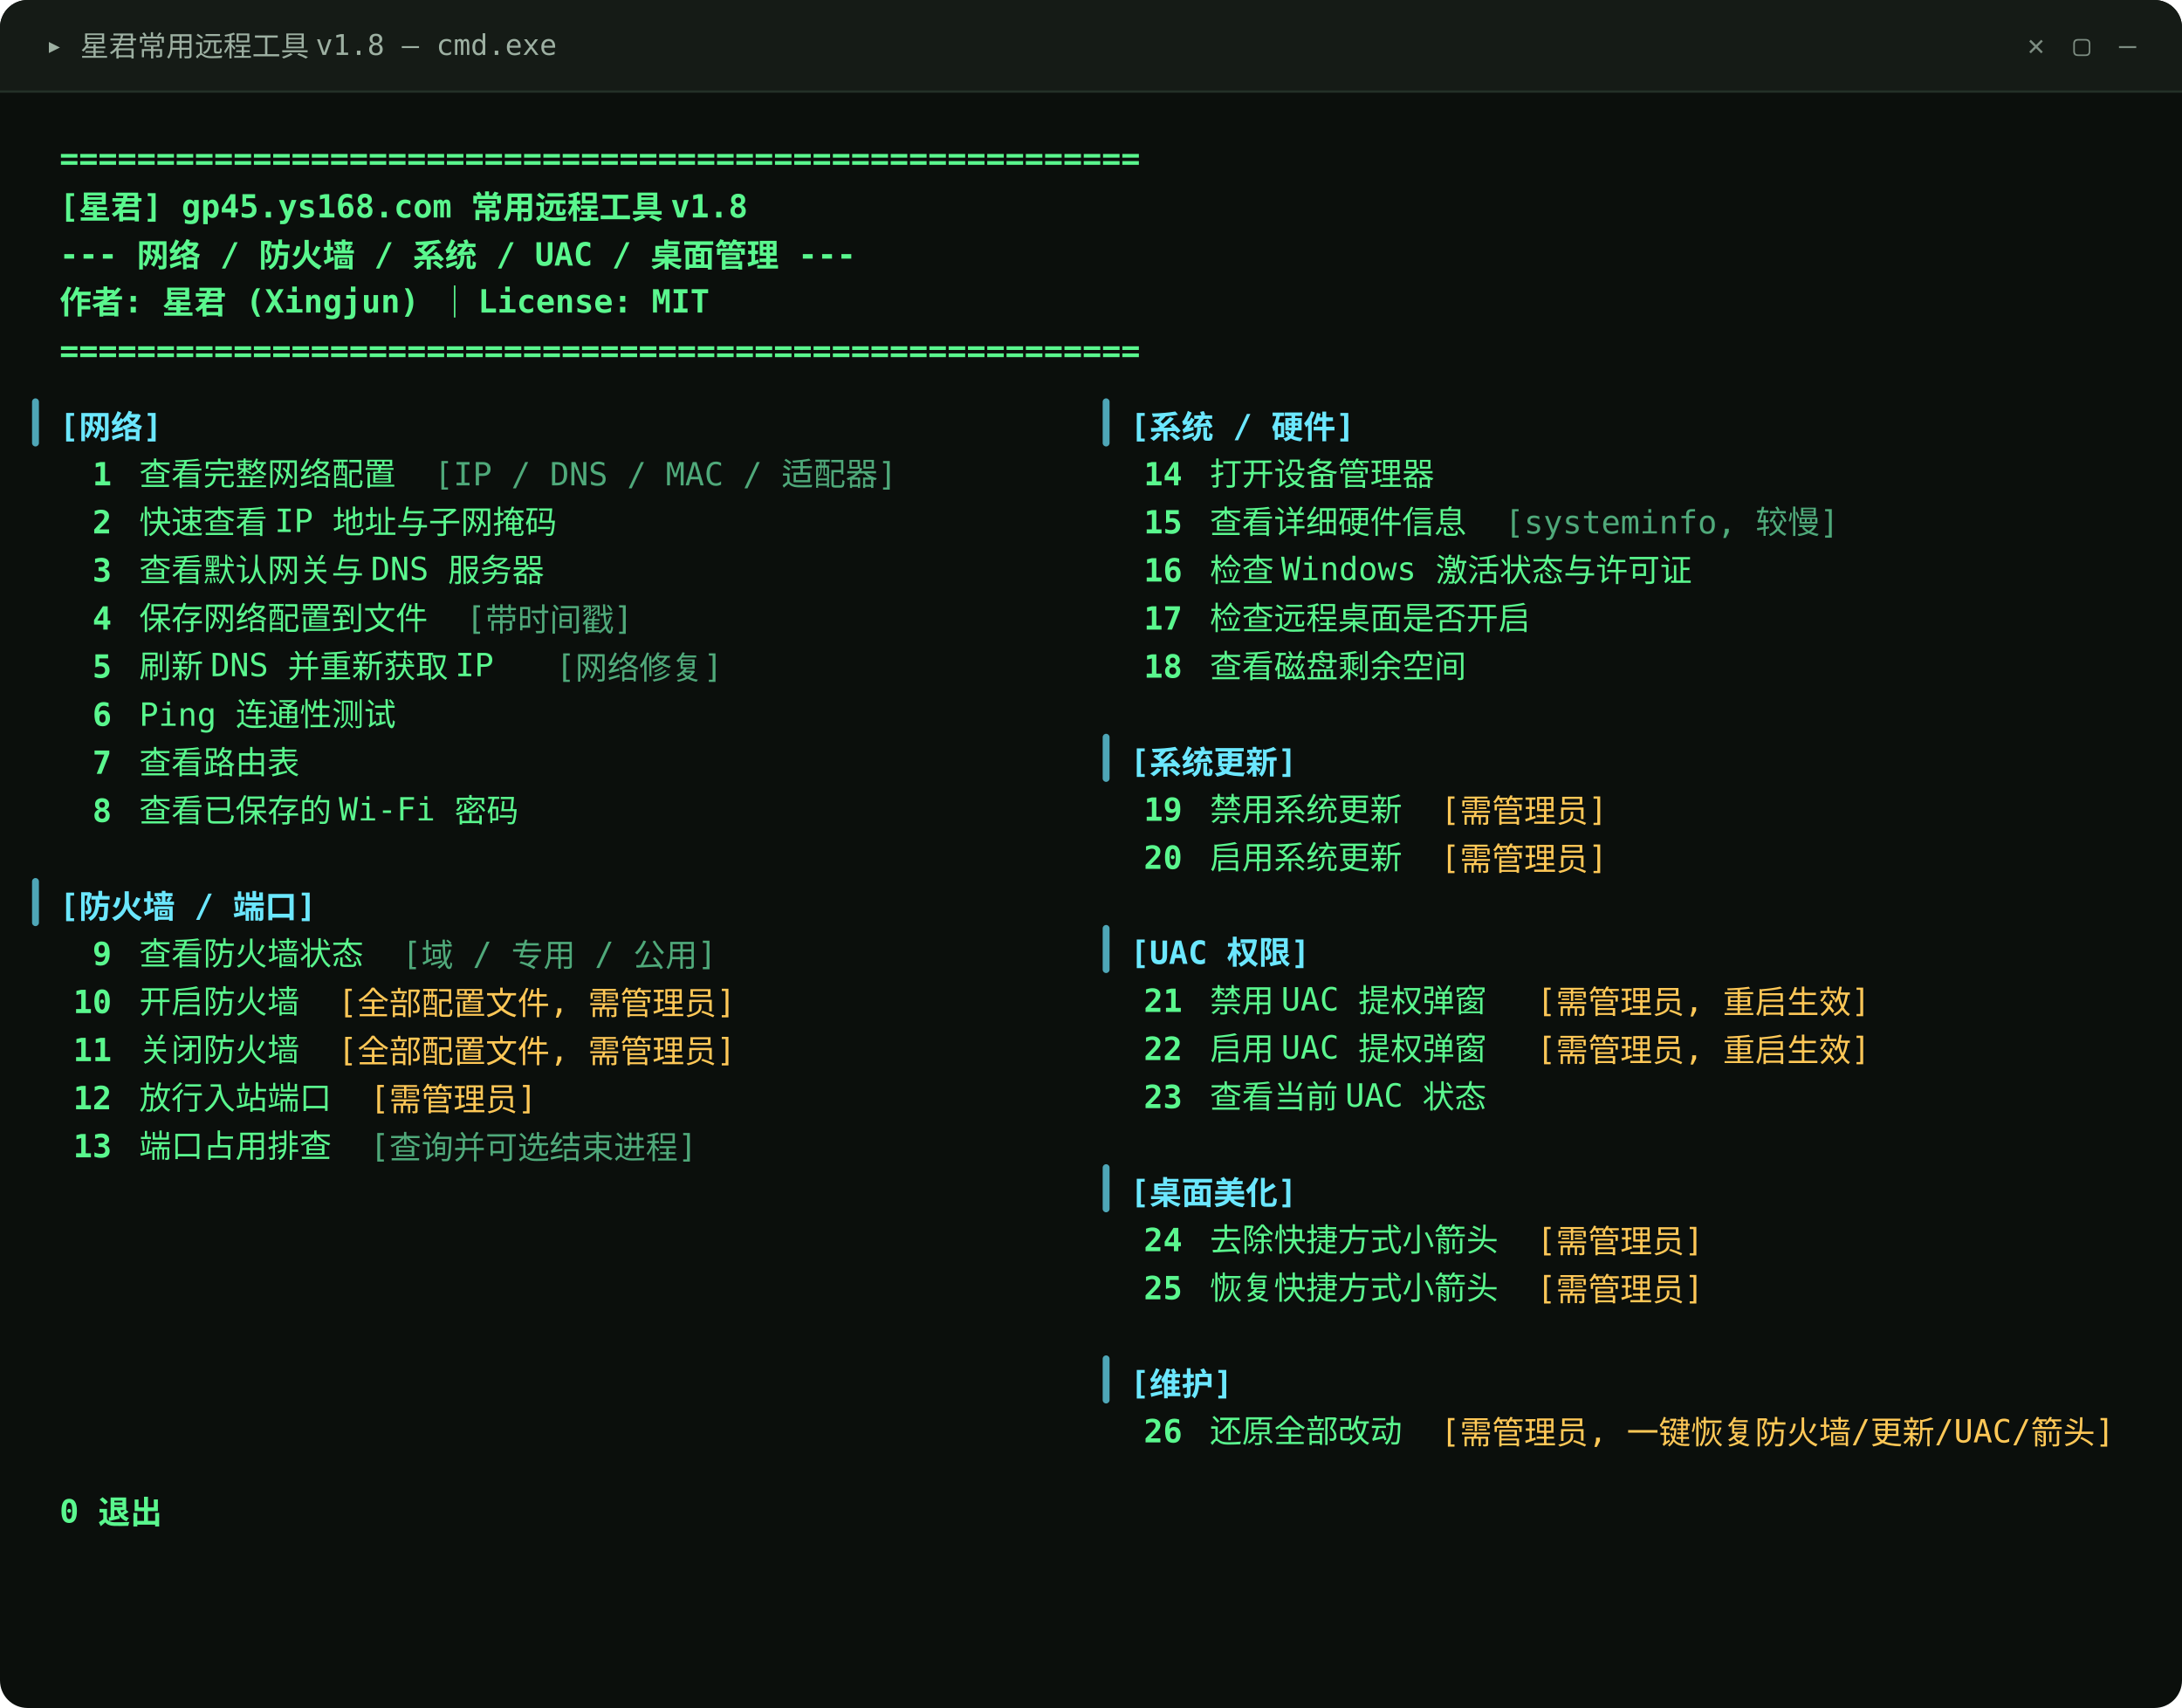
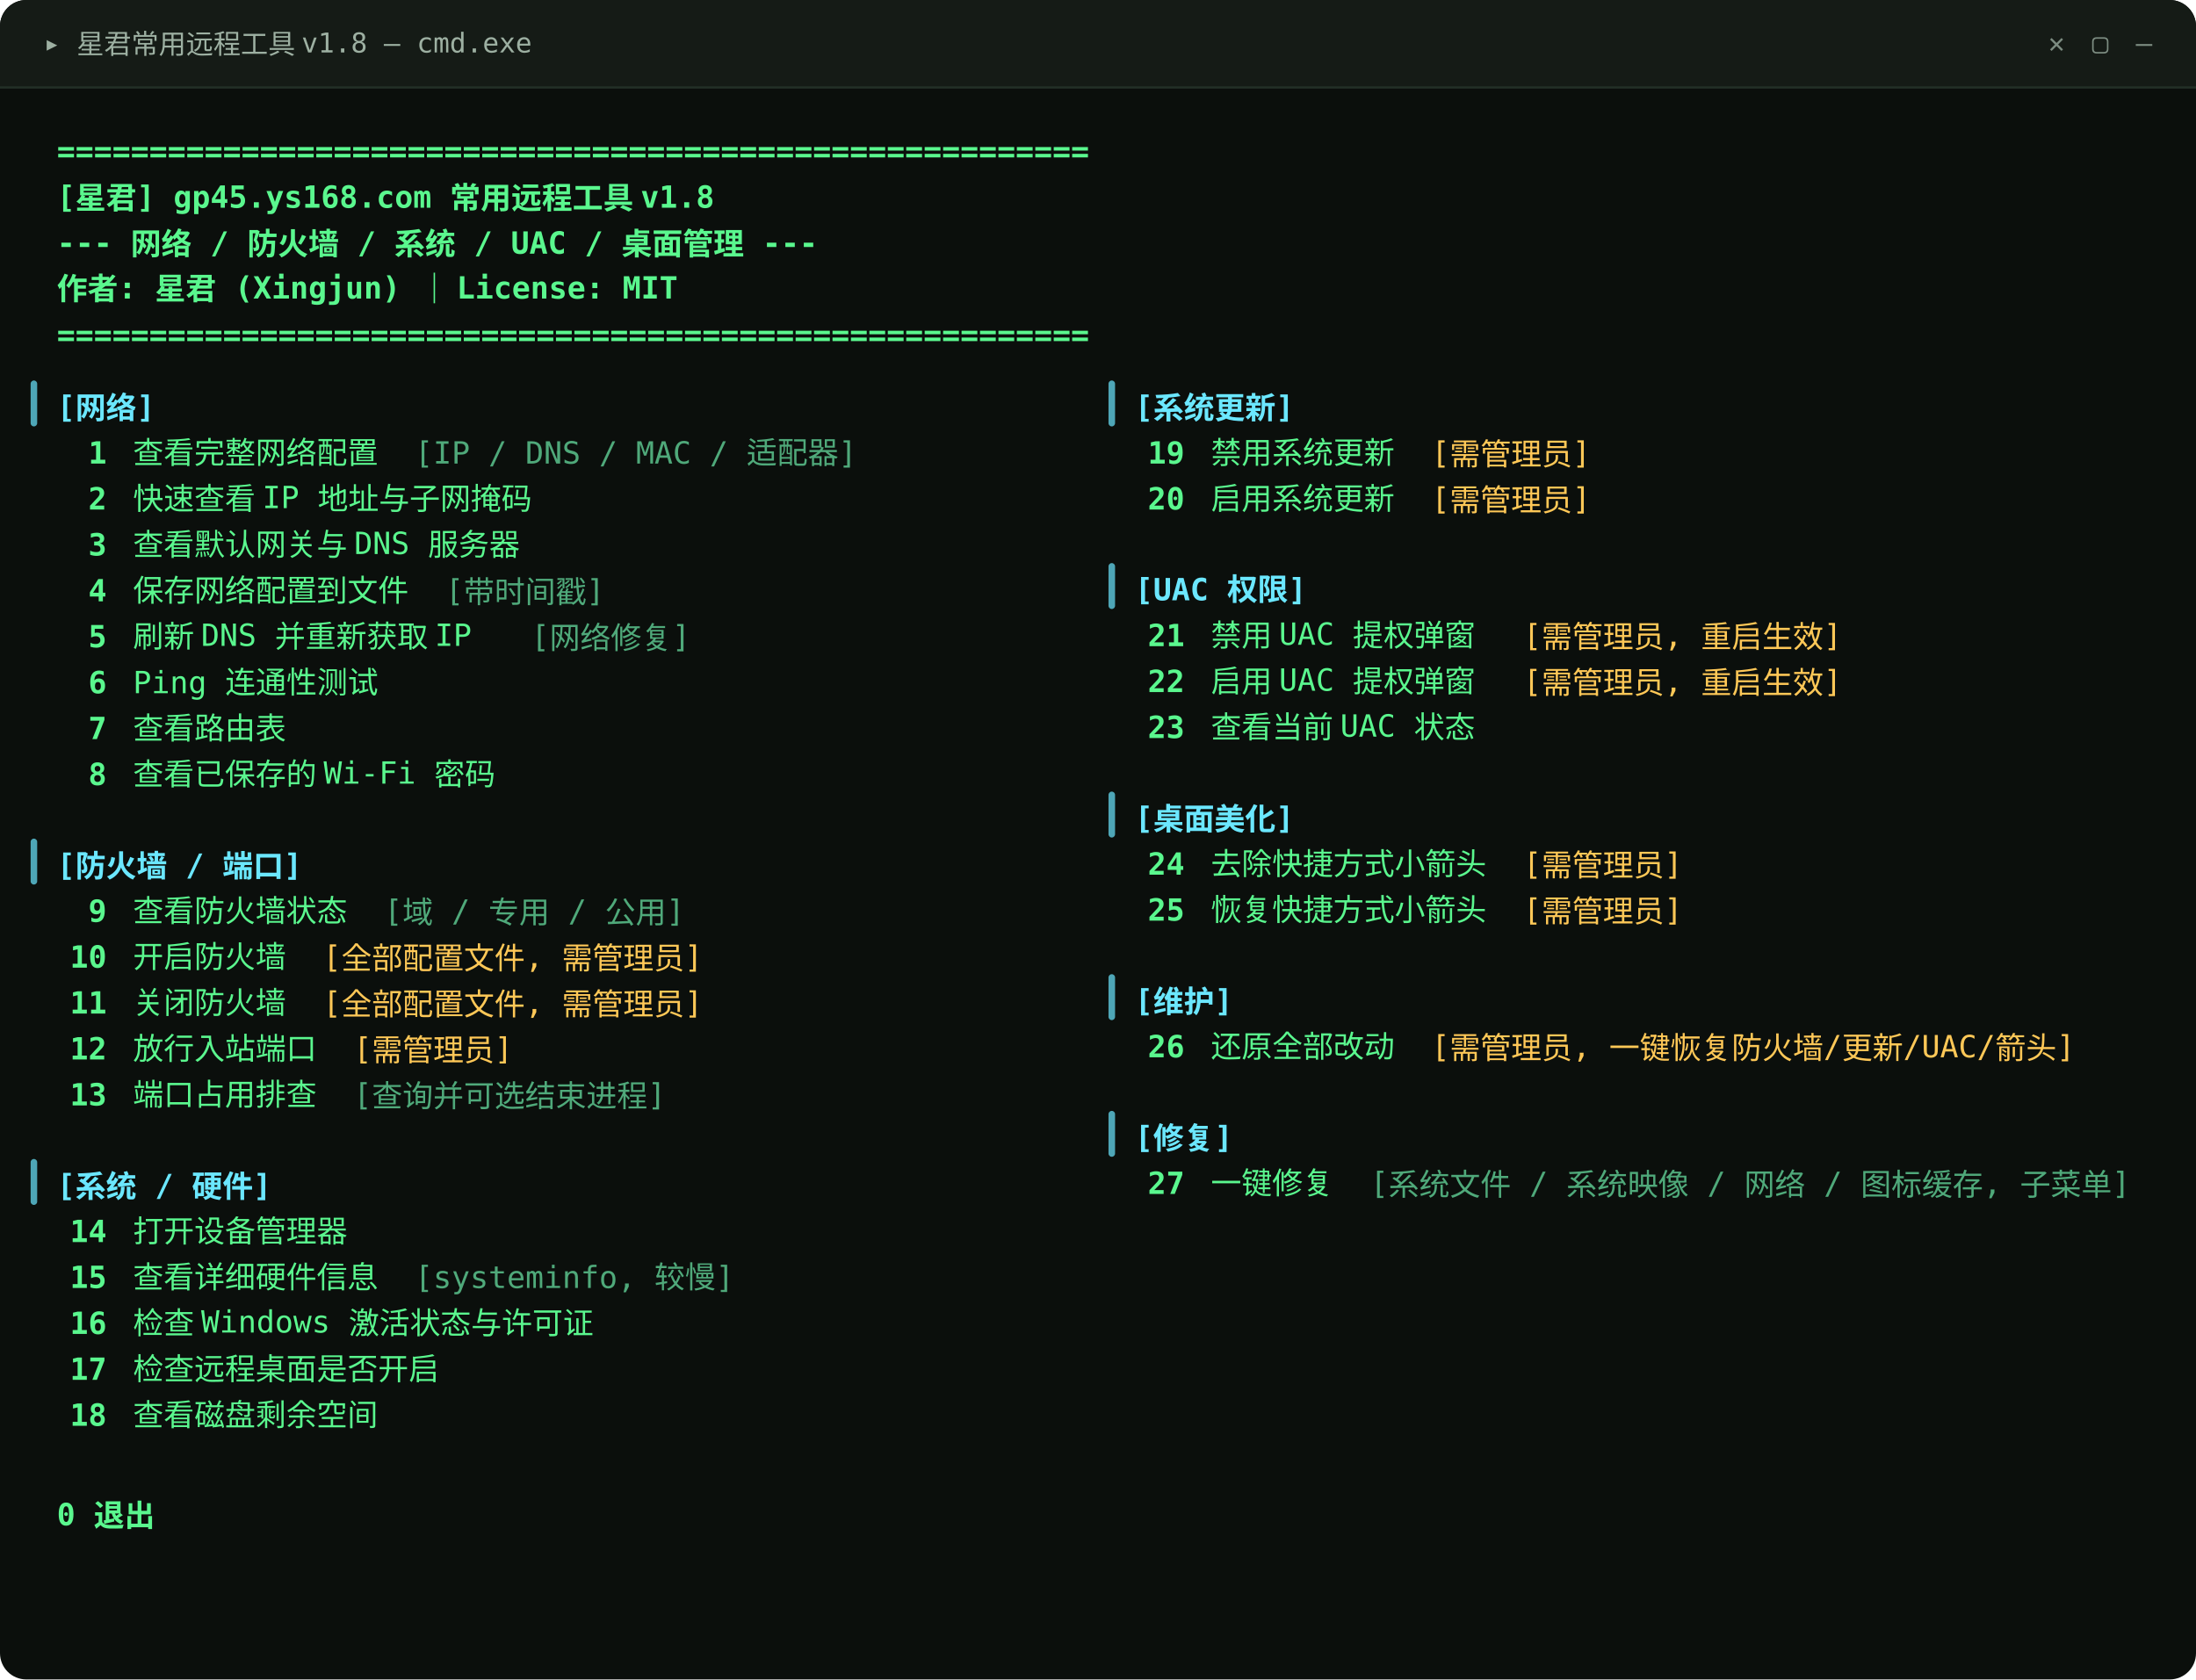
- <svg xmlns="http://www.w3.org/2000/svg" width="953" height="746" viewBox="0 0 953 746" role="img" aria-label="星君常用远程工具 v1.6 菜单界面">
-   <rect x="0" y="0" width="953" height="746" rx="12" fill="#0B0F0C" />
-   <rect x="0" y="0" width="953" height="40" rx="12" fill="#151B16" />
-   <rect x="0" y="28" width="953" height="12" fill="#151B16" />
-   <line x1="0" y1="40" x2="953" y2="40" stroke="#233027" stroke-width="1" />
+ <svg xmlns="http://www.w3.org/2000/svg" width="1004" height="768" viewBox="0 0 1004 768" role="img" aria-label="星君常用远程工具 v1.6 菜单界面">
+   <rect x="0" y="0" width="1004" height="768" rx="12" fill="#0B0F0C" />
+   <rect x="0" y="0" width="1004" height="40" rx="12" fill="#151B16" />
+   <rect x="0" y="28" width="1004" height="12" fill="#151B16" />
+   <line x1="0" y1="40" x2="1004" y2="40" stroke="#233027" stroke-width="1" />
  <text x="20" y="24" font-size="12.5" fill="#9DB0A2" font-family="ui-monospace,SFMono-Regular,Menlo,Consolas,'PingFang SC','Microsoft YaHei',monospace">▸ 星君常用远程工具 v1.8  —  cmd.exe</text>
-   <text x="933" y="24" text-anchor="end" font-size="12.5" fill="#7C8C81" font-family="ui-monospace,SFMono-Regular,Menlo,Consolas,'PingFang SC','Microsoft YaHei',monospace">—</text>
-   <text x="913" y="24" text-anchor="end" font-size="12.5" fill="#7C8C81" font-family="ui-monospace,SFMono-Regular,Menlo,Consolas,'PingFang SC','Microsoft YaHei',monospace">▢</text>
-   <text x="893" y="24" text-anchor="end" font-size="12.5" fill="#7C8C81" font-family="ui-monospace,SFMono-Regular,Menlo,Consolas,'PingFang SC','Microsoft YaHei',monospace">✕</text>
+   <text x="984" y="24" text-anchor="end" font-size="12.5" fill="#7C8C81" font-family="ui-monospace,SFMono-Regular,Menlo,Consolas,'PingFang SC','Microsoft YaHei',monospace">—</text>
+   <text x="964" y="24" text-anchor="end" font-size="12.5" fill="#7C8C81" font-family="ui-monospace,SFMono-Regular,Menlo,Consolas,'PingFang SC','Microsoft YaHei',monospace">▢</text>
+   <text x="944" y="24" text-anchor="end" font-size="12.5" fill="#7C8C81" font-family="ui-monospace,SFMono-Regular,Menlo,Consolas,'PingFang SC','Microsoft YaHei',monospace">✕</text>
  <text x="26.0" y="74.0" fill="#5AF78E" font-size="14.0" font-weight="700" font-family="ui-monospace,SFMono-Regular,Menlo,Consolas,'PingFang SC','Microsoft YaHei',monospace">========================================================</text>
  <text x="26.0" y="95.0" fill="#5AF78E" font-size="14.0" font-weight="700" font-family="ui-monospace,SFMono-Regular,Menlo,Consolas,'PingFang SC','Microsoft YaHei',monospace">   [星君] gp45.ys168.com  常用远程工具 v1.8</text>
  <text x="26.0" y="116.0" fill="#5AF78E" font-size="14.0" font-weight="700" font-family="ui-monospace,SFMono-Regular,Menlo,Consolas,'PingFang SC','Microsoft YaHei',monospace">   ---  网络 / 防火墙 / 系统 / UAC / 桌面管理  ---</text>
  <text x="26.0" y="137.0" fill="#5AF78E" font-size="14.0" font-weight="700" font-family="ui-monospace,SFMono-Regular,Menlo,Consolas,'PingFang SC','Microsoft YaHei',monospace">   作者: 星君 (Xingjun)  ｜  License: MIT</text>
  <text x="26.0" y="158.0" fill="#5AF78E" font-size="14.0" font-weight="700" font-family="ui-monospace,SFMono-Regular,Menlo,Consolas,'PingFang SC','Microsoft YaHei',monospace">========================================================</text>
  <rect x="14.0" y="174.0" width="3" height="21.0" rx="1.5" fill="#6BE7FF" opacity="0.7" />
  <text x="26.0" y="191.0" fill="#6BE7FF" font-size="14.0" font-weight="700" font-family="ui-monospace,SFMono-Regular,Menlo,Consolas,'PingFang SC','Microsoft YaHei',monospace">[网络]</text>
  <text x="48.8" y="212.0" fill="#5AF78E" font-size="14.0" font-weight="700" text-anchor="end" font-family="ui-monospace,SFMono-Regular,Menlo,Consolas,'PingFang SC','Microsoft YaHei',monospace">1</text>
  <text x="60.8" y="212.0" fill="#5AF78E" font-size="14.0" font-family="ui-monospace,SFMono-Regular,Menlo,Consolas,'PingFang SC','Microsoft YaHei',monospace">查看完整网络配置</text>
  <text x="189.6" y="212.0" fill="#4FA97A" font-size="14.0" font-family="ui-monospace,SFMono-Regular,Menlo,Consolas,'PingFang SC','Microsoft YaHei',monospace">[IP / DNS / MAC / 适配器]</text>
  <text x="48.8" y="233.0" fill="#5AF78E" font-size="14.0" font-weight="700" text-anchor="end" font-family="ui-monospace,SFMono-Regular,Menlo,Consolas,'PingFang SC','Microsoft YaHei',monospace">2</text>
  <text x="60.8" y="233.0" fill="#5AF78E" font-size="14.0" font-family="ui-monospace,SFMono-Regular,Menlo,Consolas,'PingFang SC','Microsoft YaHei',monospace">快速查看 IP 地址与子网掩码</text>
  <text x="48.8" y="254.0" fill="#5AF78E" font-size="14.0" font-weight="700" text-anchor="end" font-family="ui-monospace,SFMono-Regular,Menlo,Consolas,'PingFang SC','Microsoft YaHei',monospace">3</text>
  <text x="60.8" y="254.0" fill="#5AF78E" font-size="14.0" font-family="ui-monospace,SFMono-Regular,Menlo,Consolas,'PingFang SC','Microsoft YaHei',monospace">查看默认网关与 DNS 服务器</text>
  <text x="48.8" y="275.0" fill="#5AF78E" font-size="14.0" font-weight="700" text-anchor="end" font-family="ui-monospace,SFMono-Regular,Menlo,Consolas,'PingFang SC','Microsoft YaHei',monospace">4</text>
  <text x="60.8" y="275.0" fill="#5AF78E" font-size="14.0" font-family="ui-monospace,SFMono-Regular,Menlo,Consolas,'PingFang SC','Microsoft YaHei',monospace">保存网络配置到文件</text>
  <text x="203.6" y="275.0" fill="#4FA97A" font-size="14.0" font-family="ui-monospace,SFMono-Regular,Menlo,Consolas,'PingFang SC','Microsoft YaHei',monospace">[带时间戳]</text>
  <text x="48.8" y="296.0" fill="#5AF78E" font-size="14.0" font-weight="700" text-anchor="end" font-family="ui-monospace,SFMono-Regular,Menlo,Consolas,'PingFang SC','Microsoft YaHei',monospace">5</text>
  <text x="60.8" y="296.0" fill="#5AF78E" font-size="14.0" font-family="ui-monospace,SFMono-Regular,Menlo,Consolas,'PingFang SC','Microsoft YaHei',monospace">刷新 DNS 并重新获取 IP</text>
  <text x="242.8" y="296.0" fill="#4FA97A" font-size="14.0" font-family="ui-monospace,SFMono-Regular,Menlo,Consolas,'PingFang SC','Microsoft YaHei',monospace">[网络修复]</text>
  <text x="48.8" y="317.0" fill="#5AF78E" font-size="14.0" font-weight="700" text-anchor="end" font-family="ui-monospace,SFMono-Regular,Menlo,Consolas,'PingFang SC','Microsoft YaHei',monospace">6</text>
  <text x="60.8" y="317.0" fill="#5AF78E" font-size="14.0" font-family="ui-monospace,SFMono-Regular,Menlo,Consolas,'PingFang SC','Microsoft YaHei',monospace">Ping 连通性测试</text>
  <text x="48.8" y="338.0" fill="#5AF78E" font-size="14.0" font-weight="700" text-anchor="end" font-family="ui-monospace,SFMono-Regular,Menlo,Consolas,'PingFang SC','Microsoft YaHei',monospace">7</text>
  <text x="60.8" y="338.0" fill="#5AF78E" font-size="14.0" font-family="ui-monospace,SFMono-Regular,Menlo,Consolas,'PingFang SC','Microsoft YaHei',monospace">查看路由表</text>
  <text x="48.8" y="359.0" fill="#5AF78E" font-size="14.0" font-weight="700" text-anchor="end" font-family="ui-monospace,SFMono-Regular,Menlo,Consolas,'PingFang SC','Microsoft YaHei',monospace">8</text>
  <text x="60.8" y="359.0" fill="#5AF78E" font-size="14.0" font-family="ui-monospace,SFMono-Regular,Menlo,Consolas,'PingFang SC','Microsoft YaHei',monospace">查看已保存的 Wi-Fi 密码</text>
  <rect x="14.0" y="383.5" width="3" height="21.0" rx="1.5" fill="#6BE7FF" opacity="0.7" />
  <text x="26.0" y="400.5" fill="#6BE7FF" font-size="14.0" font-weight="700" font-family="ui-monospace,SFMono-Regular,Menlo,Consolas,'PingFang SC','Microsoft YaHei',monospace">[防火墙 / 端口]</text>
  <text x="48.8" y="421.5" fill="#5AF78E" font-size="14.0" font-weight="700" text-anchor="end" font-family="ui-monospace,SFMono-Regular,Menlo,Consolas,'PingFang SC','Microsoft YaHei',monospace">9</text>
  <text x="60.8" y="421.5" fill="#5AF78E" font-size="14.0" font-family="ui-monospace,SFMono-Regular,Menlo,Consolas,'PingFang SC','Microsoft YaHei',monospace">查看防火墙状态</text>
  <text x="175.6" y="421.5" fill="#4FA97A" font-size="14.0" font-family="ui-monospace,SFMono-Regular,Menlo,Consolas,'PingFang SC','Microsoft YaHei',monospace">[域 / 专用 / 公用]</text>
  <text x="48.8" y="442.5" fill="#5AF78E" font-size="14.0" font-weight="700" text-anchor="end" font-family="ui-monospace,SFMono-Regular,Menlo,Consolas,'PingFang SC','Microsoft YaHei',monospace">10</text>
  <text x="60.8" y="442.5" fill="#5AF78E" font-size="14.0" font-family="ui-monospace,SFMono-Regular,Menlo,Consolas,'PingFang SC','Microsoft YaHei',monospace">开启防火墙</text>
  <text x="147.6" y="442.5" fill="#FFC857" font-size="14.0" font-family="ui-monospace,SFMono-Regular,Menlo,Consolas,'PingFang SC','Microsoft YaHei',monospace">[全部配置文件, 需管理员]</text>
  <text x="48.8" y="463.5" fill="#5AF78E" font-size="14.0" font-weight="700" text-anchor="end" font-family="ui-monospace,SFMono-Regular,Menlo,Consolas,'PingFang SC','Microsoft YaHei',monospace">11</text>
  <text x="60.8" y="463.5" fill="#5AF78E" font-size="14.0" font-family="ui-monospace,SFMono-Regular,Menlo,Consolas,'PingFang SC','Microsoft YaHei',monospace">关闭防火墙</text>
  <text x="147.6" y="463.5" fill="#FFC857" font-size="14.0" font-family="ui-monospace,SFMono-Regular,Menlo,Consolas,'PingFang SC','Microsoft YaHei',monospace">[全部配置文件, 需管理员]</text>
  <text x="48.8" y="484.5" fill="#5AF78E" font-size="14.0" font-weight="700" text-anchor="end" font-family="ui-monospace,SFMono-Regular,Menlo,Consolas,'PingFang SC','Microsoft YaHei',monospace">12</text>
  <text x="60.8" y="484.5" fill="#5AF78E" font-size="14.0" font-family="ui-monospace,SFMono-Regular,Menlo,Consolas,'PingFang SC','Microsoft YaHei',monospace">放行入站端口</text>
  <text x="161.6" y="484.5" fill="#FFC857" font-size="14.0" font-family="ui-monospace,SFMono-Regular,Menlo,Consolas,'PingFang SC','Microsoft YaHei',monospace">[需管理员]</text>
  <text x="48.8" y="505.5" fill="#5AF78E" font-size="14.0" font-weight="700" text-anchor="end" font-family="ui-monospace,SFMono-Regular,Menlo,Consolas,'PingFang SC','Microsoft YaHei',monospace">13</text>
  <text x="60.8" y="505.5" fill="#5AF78E" font-size="14.0" font-family="ui-monospace,SFMono-Regular,Menlo,Consolas,'PingFang SC','Microsoft YaHei',monospace">端口占用排查</text>
  <text x="161.6" y="505.5" fill="#4FA97A" font-size="14.0" font-family="ui-monospace,SFMono-Regular,Menlo,Consolas,'PingFang SC','Microsoft YaHei',monospace">[查询并可选结束进程]</text>
-   <rect x="481.6" y="174.0" width="3" height="21.0" rx="1.5" fill="#6BE7FF" opacity="0.7" />
-   <text x="493.6" y="191.0" fill="#6BE7FF" font-size="14.0" font-weight="700" font-family="ui-monospace,SFMono-Regular,Menlo,Consolas,'PingFang SC','Microsoft YaHei',monospace">[系统 / 硬件]</text>
-   <text x="516.4" y="212.0" fill="#5AF78E" font-size="14.0" font-weight="700" text-anchor="end" font-family="ui-monospace,SFMono-Regular,Menlo,Consolas,'PingFang SC','Microsoft YaHei',monospace">14</text>
-   <text x="528.4" y="212.0" fill="#5AF78E" font-size="14.0" font-family="ui-monospace,SFMono-Regular,Menlo,Consolas,'PingFang SC','Microsoft YaHei',monospace">打开设备管理器</text>
-   <text x="516.4" y="233.0" fill="#5AF78E" font-size="14.0" font-weight="700" text-anchor="end" font-family="ui-monospace,SFMono-Regular,Menlo,Consolas,'PingFang SC','Microsoft YaHei',monospace">15</text>
-   <text x="528.4" y="233.0" fill="#5AF78E" font-size="14.0" font-family="ui-monospace,SFMono-Regular,Menlo,Consolas,'PingFang SC','Microsoft YaHei',monospace">查看详细硬件信息</text>
-   <text x="657.2" y="233.0" fill="#4FA97A" font-size="14.0" font-family="ui-monospace,SFMono-Regular,Menlo,Consolas,'PingFang SC','Microsoft YaHei',monospace">[systeminfo, 较慢]</text>
-   <text x="516.4" y="254.0" fill="#5AF78E" font-size="14.0" font-weight="700" text-anchor="end" font-family="ui-monospace,SFMono-Regular,Menlo,Consolas,'PingFang SC','Microsoft YaHei',monospace">16</text>
-   <text x="528.4" y="254.0" fill="#5AF78E" font-size="14.0" font-family="ui-monospace,SFMono-Regular,Menlo,Consolas,'PingFang SC','Microsoft YaHei',monospace">检查 Windows 激活状态与许可证</text>
-   <text x="516.4" y="275.0" fill="#5AF78E" font-size="14.0" font-weight="700" text-anchor="end" font-family="ui-monospace,SFMono-Regular,Menlo,Consolas,'PingFang SC','Microsoft YaHei',monospace">17</text>
-   <text x="528.4" y="275.0" fill="#5AF78E" font-size="14.0" font-family="ui-monospace,SFMono-Regular,Menlo,Consolas,'PingFang SC','Microsoft YaHei',monospace">检查远程桌面是否开启</text>
-   <text x="516.4" y="296.0" fill="#5AF78E" font-size="14.0" font-weight="700" text-anchor="end" font-family="ui-monospace,SFMono-Regular,Menlo,Consolas,'PingFang SC','Microsoft YaHei',monospace">18</text>
-   <text x="528.4" y="296.0" fill="#5AF78E" font-size="14.0" font-family="ui-monospace,SFMono-Regular,Menlo,Consolas,'PingFang SC','Microsoft YaHei',monospace">查看磁盘剩余空间</text>
-   <rect x="481.6" y="320.5" width="3" height="21.0" rx="1.5" fill="#6BE7FF" opacity="0.7" />
-   <text x="493.6" y="337.5" fill="#6BE7FF" font-size="14.0" font-weight="700" font-family="ui-monospace,SFMono-Regular,Menlo,Consolas,'PingFang SC','Microsoft YaHei',monospace">[系统更新]</text>
-   <text x="516.4" y="358.5" fill="#5AF78E" font-size="14.0" font-weight="700" text-anchor="end" font-family="ui-monospace,SFMono-Regular,Menlo,Consolas,'PingFang SC','Microsoft YaHei',monospace">19</text>
-   <text x="528.4" y="358.5" fill="#5AF78E" font-size="14.0" font-family="ui-monospace,SFMono-Regular,Menlo,Consolas,'PingFang SC','Microsoft YaHei',monospace">禁用系统更新</text>
-   <text x="629.2" y="358.5" fill="#FFC857" font-size="14.0" font-family="ui-monospace,SFMono-Regular,Menlo,Consolas,'PingFang SC','Microsoft YaHei',monospace">[需管理员]</text>
-   <text x="516.4" y="379.5" fill="#5AF78E" font-size="14.0" font-weight="700" text-anchor="end" font-family="ui-monospace,SFMono-Regular,Menlo,Consolas,'PingFang SC','Microsoft YaHei',monospace">20</text>
-   <text x="528.4" y="379.5" fill="#5AF78E" font-size="14.0" font-family="ui-monospace,SFMono-Regular,Menlo,Consolas,'PingFang SC','Microsoft YaHei',monospace">启用系统更新</text>
-   <text x="629.2" y="379.5" fill="#FFC857" font-size="14.0" font-family="ui-monospace,SFMono-Regular,Menlo,Consolas,'PingFang SC','Microsoft YaHei',monospace">[需管理员]</text>
-   <rect x="481.6" y="404.0" width="3" height="21.0" rx="1.5" fill="#6BE7FF" opacity="0.7" />
-   <text x="493.6" y="421.0" fill="#6BE7FF" font-size="14.0" font-weight="700" font-family="ui-monospace,SFMono-Regular,Menlo,Consolas,'PingFang SC','Microsoft YaHei',monospace">[UAC 权限]</text>
-   <text x="516.4" y="442.0" fill="#5AF78E" font-size="14.0" font-weight="700" text-anchor="end" font-family="ui-monospace,SFMono-Regular,Menlo,Consolas,'PingFang SC','Microsoft YaHei',monospace">21</text>
-   <text x="528.4" y="442.0" fill="#5AF78E" font-size="14.0" font-family="ui-monospace,SFMono-Regular,Menlo,Consolas,'PingFang SC','Microsoft YaHei',monospace">禁用 UAC 提权弹窗</text>
-   <text x="671.2" y="442.0" fill="#FFC857" font-size="14.0" font-family="ui-monospace,SFMono-Regular,Menlo,Consolas,'PingFang SC','Microsoft YaHei',monospace">[需管理员, 重启生效]</text>
-   <text x="516.4" y="463.0" fill="#5AF78E" font-size="14.0" font-weight="700" text-anchor="end" font-family="ui-monospace,SFMono-Regular,Menlo,Consolas,'PingFang SC','Microsoft YaHei',monospace">22</text>
-   <text x="528.4" y="463.0" fill="#5AF78E" font-size="14.0" font-family="ui-monospace,SFMono-Regular,Menlo,Consolas,'PingFang SC','Microsoft YaHei',monospace">启用 UAC 提权弹窗</text>
-   <text x="671.2" y="463.0" fill="#FFC857" font-size="14.0" font-family="ui-monospace,SFMono-Regular,Menlo,Consolas,'PingFang SC','Microsoft YaHei',monospace">[需管理员, 重启生效]</text>
-   <text x="516.4" y="484.0" fill="#5AF78E" font-size="14.0" font-weight="700" text-anchor="end" font-family="ui-monospace,SFMono-Regular,Menlo,Consolas,'PingFang SC','Microsoft YaHei',monospace">23</text>
-   <text x="528.4" y="484.0" fill="#5AF78E" font-size="14.0" font-family="ui-monospace,SFMono-Regular,Menlo,Consolas,'PingFang SC','Microsoft YaHei',monospace">查看当前 UAC 状态</text>
-   <rect x="481.6" y="508.5" width="3" height="21.0" rx="1.5" fill="#6BE7FF" opacity="0.7" />
-   <text x="493.6" y="525.5" fill="#6BE7FF" font-size="14.0" font-weight="700" font-family="ui-monospace,SFMono-Regular,Menlo,Consolas,'PingFang SC','Microsoft YaHei',monospace">[桌面美化]</text>
-   <text x="516.4" y="546.5" fill="#5AF78E" font-size="14.0" font-weight="700" text-anchor="end" font-family="ui-monospace,SFMono-Regular,Menlo,Consolas,'PingFang SC','Microsoft YaHei',monospace">24</text>
-   <text x="528.4" y="546.5" fill="#5AF78E" font-size="14.0" font-family="ui-monospace,SFMono-Regular,Menlo,Consolas,'PingFang SC','Microsoft YaHei',monospace">去除快捷方式小箭头</text>
-   <text x="671.2" y="546.5" fill="#FFC857" font-size="14.0" font-family="ui-monospace,SFMono-Regular,Menlo,Consolas,'PingFang SC','Microsoft YaHei',monospace">[需管理员]</text>
-   <text x="516.4" y="567.5" fill="#5AF78E" font-size="14.0" font-weight="700" text-anchor="end" font-family="ui-monospace,SFMono-Regular,Menlo,Consolas,'PingFang SC','Microsoft YaHei',monospace">25</text>
-   <text x="528.4" y="567.5" fill="#5AF78E" font-size="14.0" font-family="ui-monospace,SFMono-Regular,Menlo,Consolas,'PingFang SC','Microsoft YaHei',monospace">恢复快捷方式小箭头</text>
-   <text x="671.2" y="567.5" fill="#FFC857" font-size="14.0" font-family="ui-monospace,SFMono-Regular,Menlo,Consolas,'PingFang SC','Microsoft YaHei',monospace">[需管理员]</text>
-   <rect x="481.6" y="592.0" width="3" height="21.0" rx="1.5" fill="#6BE7FF" opacity="0.7" />
-   <text x="493.6" y="609.0" fill="#6BE7FF" font-size="14.0" font-weight="700" font-family="ui-monospace,SFMono-Regular,Menlo,Consolas,'PingFang SC','Microsoft YaHei',monospace">[维护]</text>
-   <text x="516.4" y="630.0" fill="#5AF78E" font-size="14.0" font-weight="700" text-anchor="end" font-family="ui-monospace,SFMono-Regular,Menlo,Consolas,'PingFang SC','Microsoft YaHei',monospace">26</text>
-   <text x="528.4" y="630.0" fill="#5AF78E" font-size="14.0" font-family="ui-monospace,SFMono-Regular,Menlo,Consolas,'PingFang SC','Microsoft YaHei',monospace">还原全部改动</text>
-   <text x="629.2" y="630.0" fill="#FFC857" font-size="14.0" font-family="ui-monospace,SFMono-Regular,Menlo,Consolas,'PingFang SC','Microsoft YaHei',monospace">[需管理员, 一键恢复防火墙/更新/UAC/箭头]</text>
-   <text x="26.0" y="665.0" fill="#5AF78E" font-size="14.0" font-weight="700" font-family="ui-monospace,SFMono-Regular,Menlo,Consolas,'PingFang SC','Microsoft YaHei',monospace">0   退出</text>
+   <rect x="14.0" y="530.0" width="3" height="21.0" rx="1.5" fill="#6BE7FF" opacity="0.7" />
+   <text x="26.0" y="547.0" fill="#6BE7FF" font-size="14.0" font-weight="700" font-family="ui-monospace,SFMono-Regular,Menlo,Consolas,'PingFang SC','Microsoft YaHei',monospace">[系统 / 硬件]</text>
+   <text x="48.8" y="568.0" fill="#5AF78E" font-size="14.0" font-weight="700" text-anchor="end" font-family="ui-monospace,SFMono-Regular,Menlo,Consolas,'PingFang SC','Microsoft YaHei',monospace">14</text>
+   <text x="60.8" y="568.0" fill="#5AF78E" font-size="14.0" font-family="ui-monospace,SFMono-Regular,Menlo,Consolas,'PingFang SC','Microsoft YaHei',monospace">打开设备管理器</text>
+   <text x="48.8" y="589.0" fill="#5AF78E" font-size="14.0" font-weight="700" text-anchor="end" font-family="ui-monospace,SFMono-Regular,Menlo,Consolas,'PingFang SC','Microsoft YaHei',monospace">15</text>
+   <text x="60.8" y="589.0" fill="#5AF78E" font-size="14.0" font-family="ui-monospace,SFMono-Regular,Menlo,Consolas,'PingFang SC','Microsoft YaHei',monospace">查看详细硬件信息</text>
+   <text x="189.6" y="589.0" fill="#4FA97A" font-size="14.0" font-family="ui-monospace,SFMono-Regular,Menlo,Consolas,'PingFang SC','Microsoft YaHei',monospace">[systeminfo, 较慢]</text>
+   <text x="48.8" y="610.0" fill="#5AF78E" font-size="14.0" font-weight="700" text-anchor="end" font-family="ui-monospace,SFMono-Regular,Menlo,Consolas,'PingFang SC','Microsoft YaHei',monospace">16</text>
+   <text x="60.8" y="610.0" fill="#5AF78E" font-size="14.0" font-family="ui-monospace,SFMono-Regular,Menlo,Consolas,'PingFang SC','Microsoft YaHei',monospace">检查 Windows 激活状态与许可证</text>
+   <text x="48.8" y="631.0" fill="#5AF78E" font-size="14.0" font-weight="700" text-anchor="end" font-family="ui-monospace,SFMono-Regular,Menlo,Consolas,'PingFang SC','Microsoft YaHei',monospace">17</text>
+   <text x="60.8" y="631.0" fill="#5AF78E" font-size="14.0" font-family="ui-monospace,SFMono-Regular,Menlo,Consolas,'PingFang SC','Microsoft YaHei',monospace">检查远程桌面是否开启</text>
+   <text x="48.8" y="652.0" fill="#5AF78E" font-size="14.0" font-weight="700" text-anchor="end" font-family="ui-monospace,SFMono-Regular,Menlo,Consolas,'PingFang SC','Microsoft YaHei',monospace">18</text>
+   <text x="60.8" y="652.0" fill="#5AF78E" font-size="14.0" font-family="ui-monospace,SFMono-Regular,Menlo,Consolas,'PingFang SC','Microsoft YaHei',monospace">查看磁盘剩余空间</text>
+   <rect x="506.8" y="174.0" width="3" height="21.0" rx="1.5" fill="#6BE7FF" opacity="0.7" />
+   <text x="518.8" y="191.0" fill="#6BE7FF" font-size="14.0" font-weight="700" font-family="ui-monospace,SFMono-Regular,Menlo,Consolas,'PingFang SC','Microsoft YaHei',monospace">[系统更新]</text>
+   <text x="541.6" y="212.0" fill="#5AF78E" font-size="14.0" font-weight="700" text-anchor="end" font-family="ui-monospace,SFMono-Regular,Menlo,Consolas,'PingFang SC','Microsoft YaHei',monospace">19</text>
+   <text x="553.6" y="212.0" fill="#5AF78E" font-size="14.0" font-family="ui-monospace,SFMono-Regular,Menlo,Consolas,'PingFang SC','Microsoft YaHei',monospace">禁用系统更新</text>
+   <text x="654.4" y="212.0" fill="#FFC857" font-size="14.0" font-family="ui-monospace,SFMono-Regular,Menlo,Consolas,'PingFang SC','Microsoft YaHei',monospace">[需管理员]</text>
+   <text x="541.6" y="233.0" fill="#5AF78E" font-size="14.0" font-weight="700" text-anchor="end" font-family="ui-monospace,SFMono-Regular,Menlo,Consolas,'PingFang SC','Microsoft YaHei',monospace">20</text>
+   <text x="553.6" y="233.0" fill="#5AF78E" font-size="14.0" font-family="ui-monospace,SFMono-Regular,Menlo,Consolas,'PingFang SC','Microsoft YaHei',monospace">启用系统更新</text>
+   <text x="654.4" y="233.0" fill="#FFC857" font-size="14.0" font-family="ui-monospace,SFMono-Regular,Menlo,Consolas,'PingFang SC','Microsoft YaHei',monospace">[需管理员]</text>
+   <rect x="506.8" y="257.5" width="3" height="21.0" rx="1.5" fill="#6BE7FF" opacity="0.7" />
+   <text x="518.8" y="274.5" fill="#6BE7FF" font-size="14.0" font-weight="700" font-family="ui-monospace,SFMono-Regular,Menlo,Consolas,'PingFang SC','Microsoft YaHei',monospace">[UAC 权限]</text>
+   <text x="541.6" y="295.5" fill="#5AF78E" font-size="14.0" font-weight="700" text-anchor="end" font-family="ui-monospace,SFMono-Regular,Menlo,Consolas,'PingFang SC','Microsoft YaHei',monospace">21</text>
+   <text x="553.6" y="295.5" fill="#5AF78E" font-size="14.0" font-family="ui-monospace,SFMono-Regular,Menlo,Consolas,'PingFang SC','Microsoft YaHei',monospace">禁用 UAC 提权弹窗</text>
+   <text x="696.4" y="295.5" fill="#FFC857" font-size="14.0" font-family="ui-monospace,SFMono-Regular,Menlo,Consolas,'PingFang SC','Microsoft YaHei',monospace">[需管理员, 重启生效]</text>
+   <text x="541.6" y="316.5" fill="#5AF78E" font-size="14.0" font-weight="700" text-anchor="end" font-family="ui-monospace,SFMono-Regular,Menlo,Consolas,'PingFang SC','Microsoft YaHei',monospace">22</text>
+   <text x="553.6" y="316.5" fill="#5AF78E" font-size="14.0" font-family="ui-monospace,SFMono-Regular,Menlo,Consolas,'PingFang SC','Microsoft YaHei',monospace">启用 UAC 提权弹窗</text>
+   <text x="696.4" y="316.5" fill="#FFC857" font-size="14.0" font-family="ui-monospace,SFMono-Regular,Menlo,Consolas,'PingFang SC','Microsoft YaHei',monospace">[需管理员, 重启生效]</text>
+   <text x="541.6" y="337.5" fill="#5AF78E" font-size="14.0" font-weight="700" text-anchor="end" font-family="ui-monospace,SFMono-Regular,Menlo,Consolas,'PingFang SC','Microsoft YaHei',monospace">23</text>
+   <text x="553.6" y="337.5" fill="#5AF78E" font-size="14.0" font-family="ui-monospace,SFMono-Regular,Menlo,Consolas,'PingFang SC','Microsoft YaHei',monospace">查看当前 UAC 状态</text>
+   <rect x="506.8" y="362.0" width="3" height="21.0" rx="1.5" fill="#6BE7FF" opacity="0.7" />
+   <text x="518.8" y="379.0" fill="#6BE7FF" font-size="14.0" font-weight="700" font-family="ui-monospace,SFMono-Regular,Menlo,Consolas,'PingFang SC','Microsoft YaHei',monospace">[桌面美化]</text>
+   <text x="541.6" y="400.0" fill="#5AF78E" font-size="14.0" font-weight="700" text-anchor="end" font-family="ui-monospace,SFMono-Regular,Menlo,Consolas,'PingFang SC','Microsoft YaHei',monospace">24</text>
+   <text x="553.6" y="400.0" fill="#5AF78E" font-size="14.0" font-family="ui-monospace,SFMono-Regular,Menlo,Consolas,'PingFang SC','Microsoft YaHei',monospace">去除快捷方式小箭头</text>
+   <text x="696.4" y="400.0" fill="#FFC857" font-size="14.0" font-family="ui-monospace,SFMono-Regular,Menlo,Consolas,'PingFang SC','Microsoft YaHei',monospace">[需管理员]</text>
+   <text x="541.6" y="421.0" fill="#5AF78E" font-size="14.0" font-weight="700" text-anchor="end" font-family="ui-monospace,SFMono-Regular,Menlo,Consolas,'PingFang SC','Microsoft YaHei',monospace">25</text>
+   <text x="553.6" y="421.0" fill="#5AF78E" font-size="14.0" font-family="ui-monospace,SFMono-Regular,Menlo,Consolas,'PingFang SC','Microsoft YaHei',monospace">恢复快捷方式小箭头</text>
+   <text x="696.4" y="421.0" fill="#FFC857" font-size="14.0" font-family="ui-monospace,SFMono-Regular,Menlo,Consolas,'PingFang SC','Microsoft YaHei',monospace">[需管理员]</text>
+   <rect x="506.8" y="445.5" width="3" height="21.0" rx="1.5" fill="#6BE7FF" opacity="0.7" />
+   <text x="518.8" y="462.5" fill="#6BE7FF" font-size="14.0" font-weight="700" font-family="ui-monospace,SFMono-Regular,Menlo,Consolas,'PingFang SC','Microsoft YaHei',monospace">[维护]</text>
+   <text x="541.6" y="483.5" fill="#5AF78E" font-size="14.0" font-weight="700" text-anchor="end" font-family="ui-monospace,SFMono-Regular,Menlo,Consolas,'PingFang SC','Microsoft YaHei',monospace">26</text>
+   <text x="553.6" y="483.5" fill="#5AF78E" font-size="14.0" font-family="ui-monospace,SFMono-Regular,Menlo,Consolas,'PingFang SC','Microsoft YaHei',monospace">还原全部改动</text>
+   <text x="654.4" y="483.5" fill="#FFC857" font-size="14.0" font-family="ui-monospace,SFMono-Regular,Menlo,Consolas,'PingFang SC','Microsoft YaHei',monospace">[需管理员, 一键恢复防火墙/更新/UAC/箭头]</text>
+   <rect x="506.8" y="508.0" width="3" height="21.0" rx="1.5" fill="#6BE7FF" opacity="0.7" />
+   <text x="518.8" y="525.0" fill="#6BE7FF" font-size="14.0" font-weight="700" font-family="ui-monospace,SFMono-Regular,Menlo,Consolas,'PingFang SC','Microsoft YaHei',monospace">[修复]</text>
+   <text x="541.6" y="546.0" fill="#5AF78E" font-size="14.0" font-weight="700" text-anchor="end" font-family="ui-monospace,SFMono-Regular,Menlo,Consolas,'PingFang SC','Microsoft YaHei',monospace">27</text>
+   <text x="553.6" y="546.0" fill="#5AF78E" font-size="14.0" font-family="ui-monospace,SFMono-Regular,Menlo,Consolas,'PingFang SC','Microsoft YaHei',monospace">一键修复</text>
+   <text x="626.4" y="546.0" fill="#4FA97A" font-size="14.0" font-family="ui-monospace,SFMono-Regular,Menlo,Consolas,'PingFang SC','Microsoft YaHei',monospace">[系统文件 / 系统映像 / 网络 / 图标缓存, 子菜单]</text>
+   <text x="26.0" y="697.5" fill="#5AF78E" font-size="14.0" font-weight="700" font-family="ui-monospace,SFMono-Regular,Menlo,Consolas,'PingFang SC','Microsoft YaHei',monospace">0   退出</text>
</svg>
